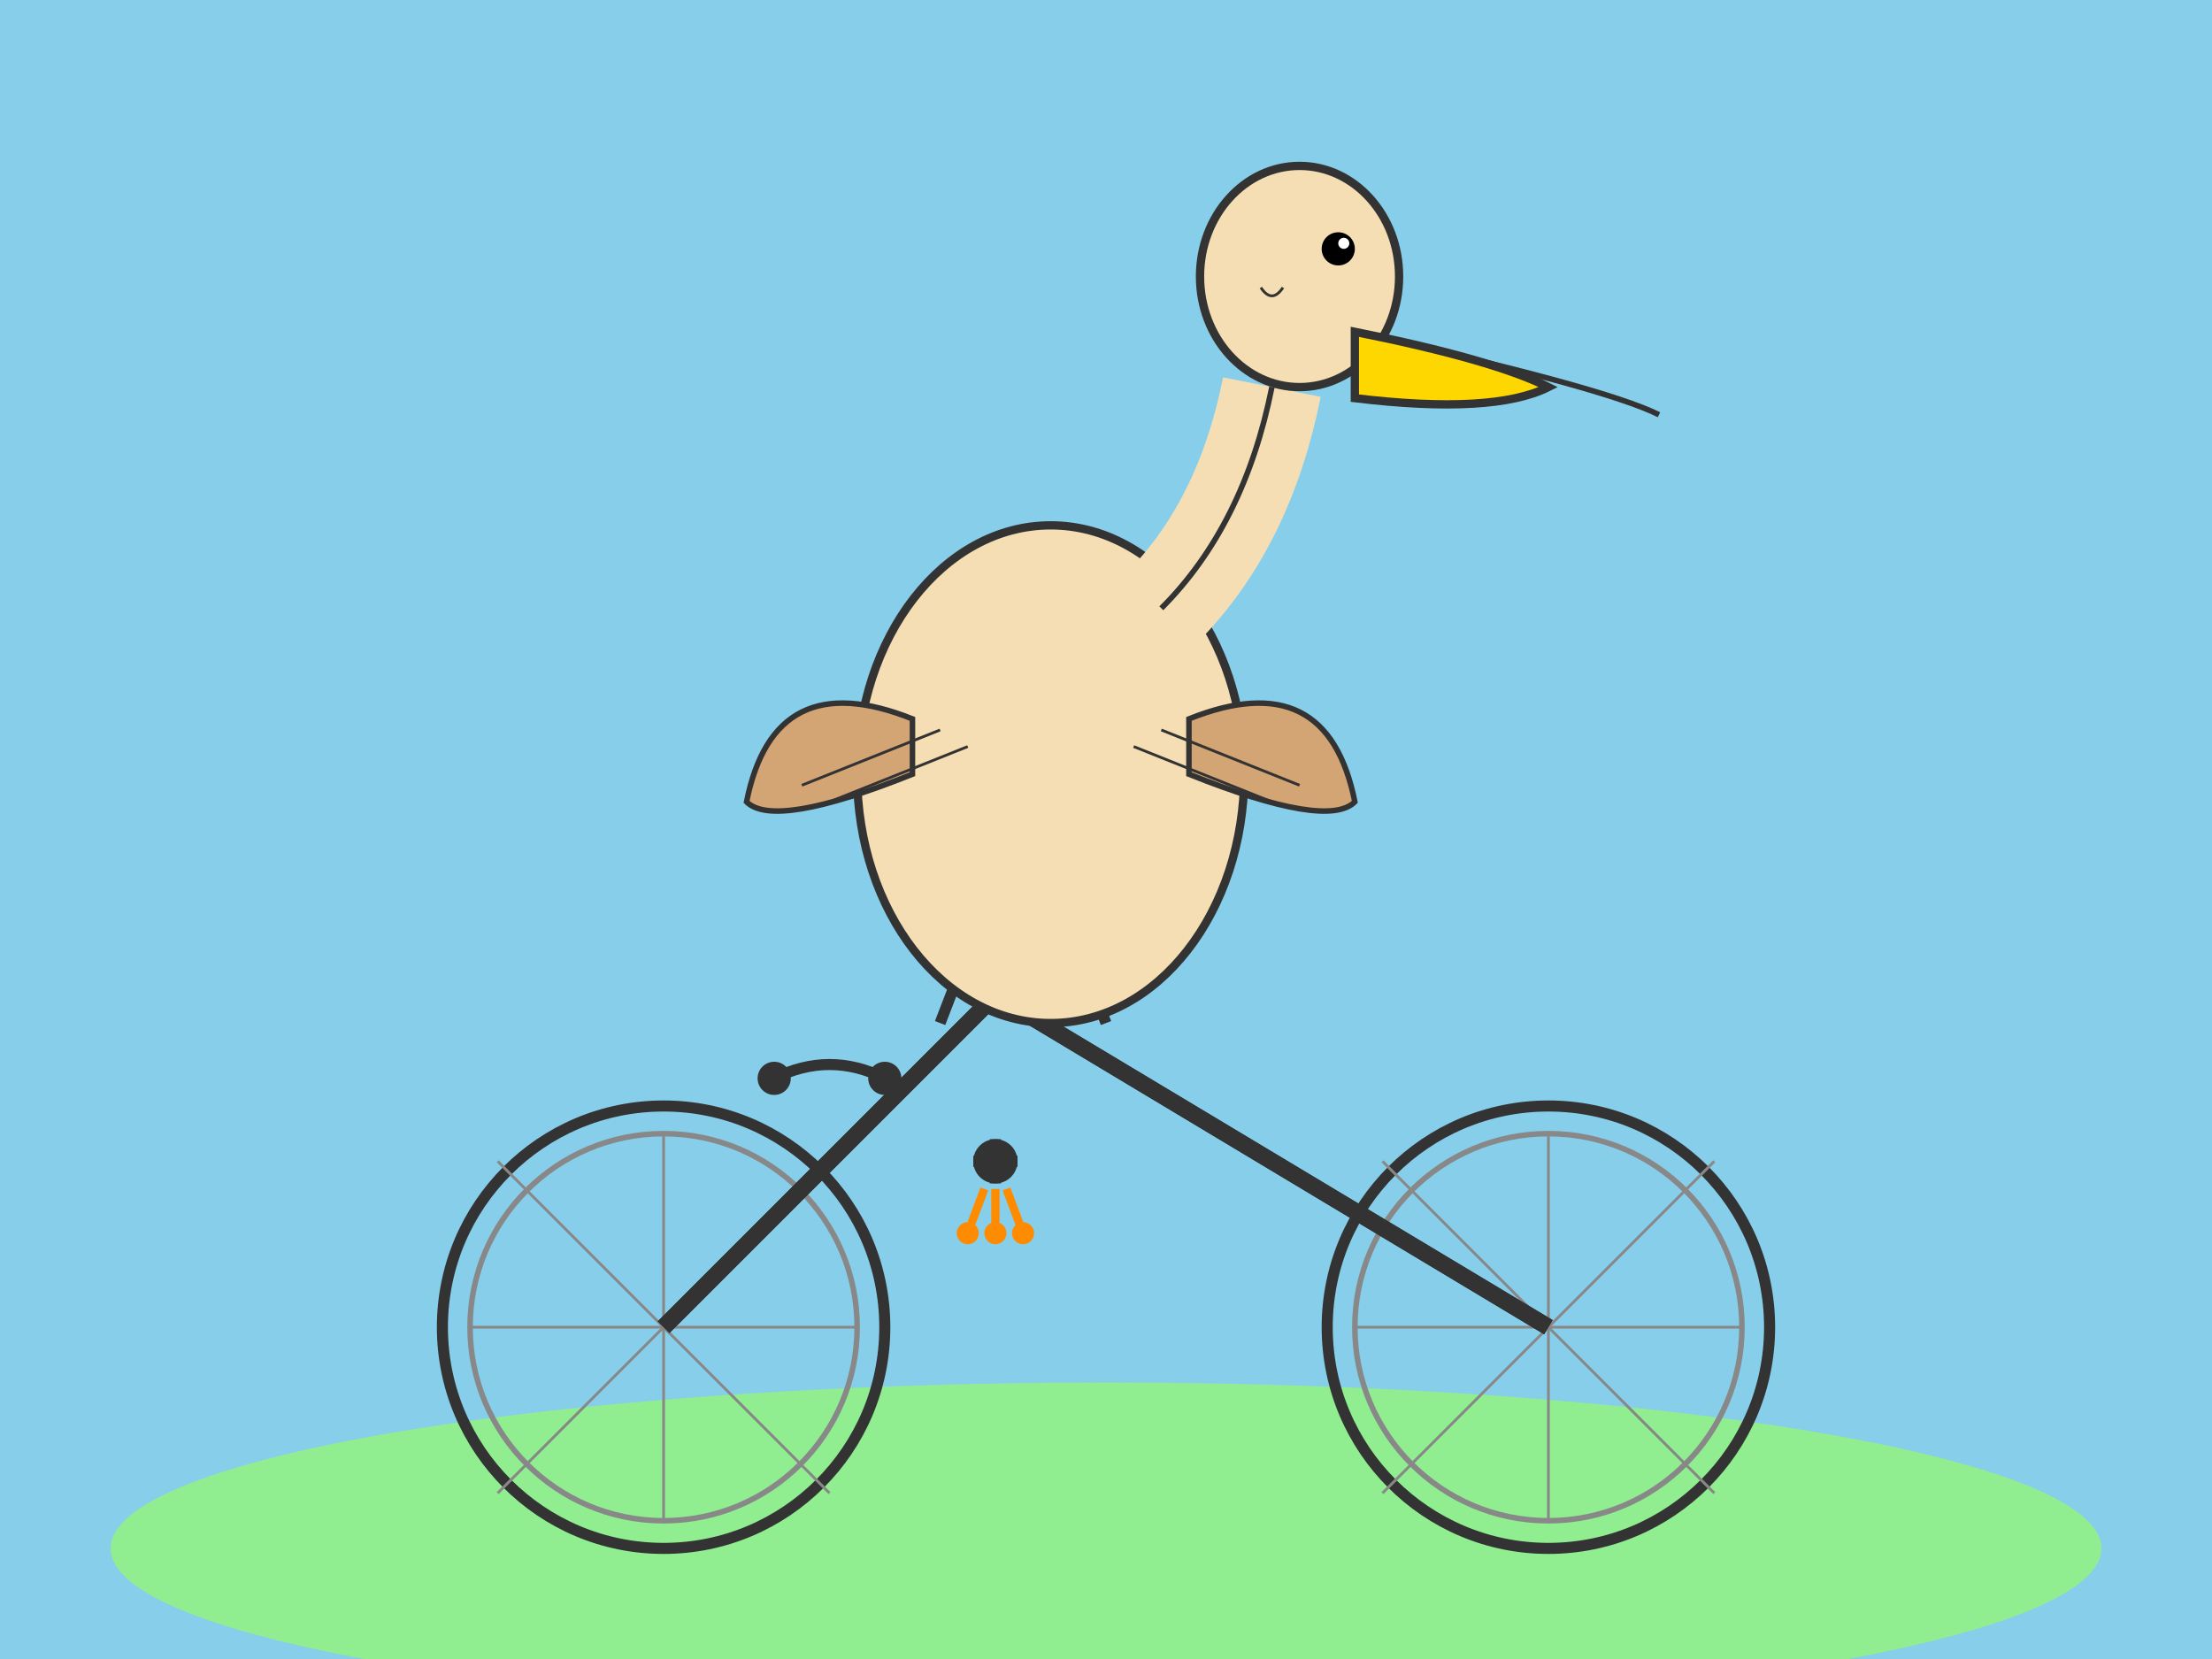
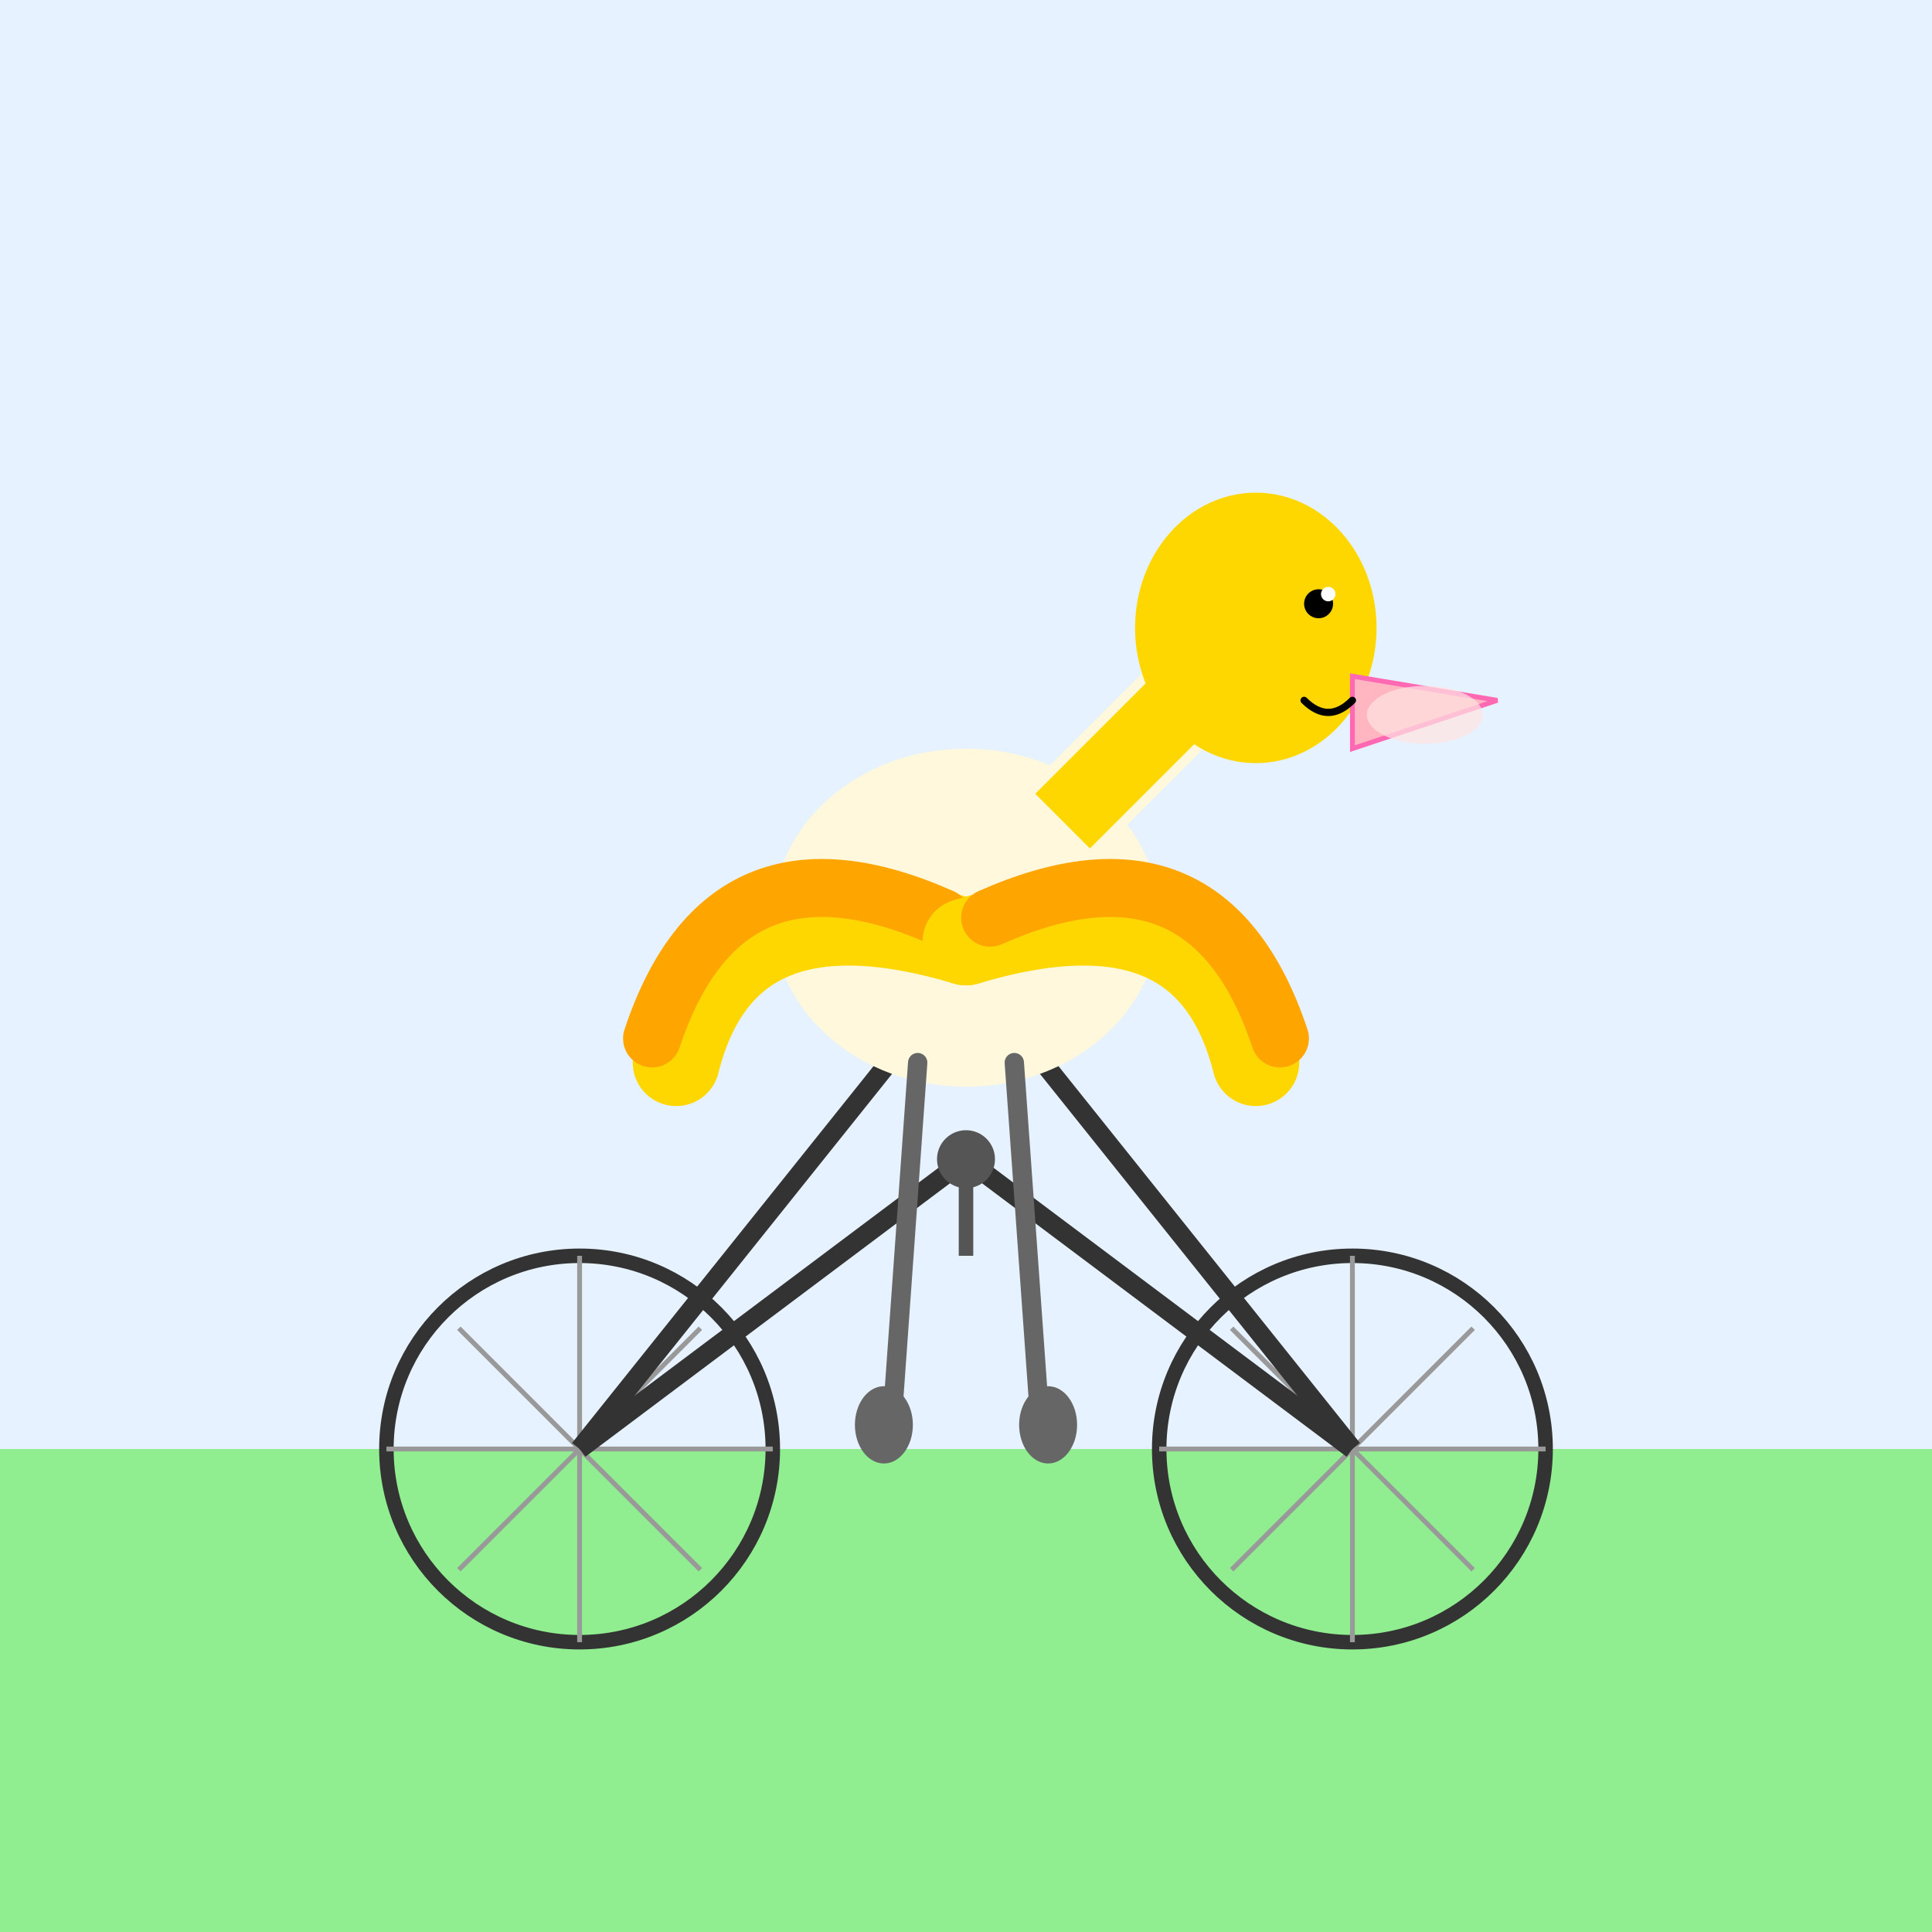
- <svg xmlns="http://www.w3.org/2000/svg" viewBox="0 0 400 300">
-   <rect width="400" height="300" fill="#87CEEB" />
-   <ellipse cx="200" cy="280" rx="180" ry="30" fill="#90EE90" />
-   <circle cx="120" cy="240" r="40" fill="none" stroke="#333" stroke-width="2" />
-   <circle cx="120" cy="240" r="35" fill="none" stroke="#888" stroke-width="1" />
-   <line x1="120" y1="205" x2="120" y2="275" stroke="#888" stroke-width="0.5" />
-   <line x1="85" y1="240" x2="155" y2="240" stroke="#888" stroke-width="0.5" />
-   <line x1="90" y1="210" x2="150" y2="270" stroke="#888" stroke-width="0.5" />
-   <line x1="150" y1="210" x2="90" y2="270" stroke="#888" stroke-width="0.5" />
-   <circle cx="280" cy="240" r="40" fill="none" stroke="#333" stroke-width="2" />
-   <circle cx="280" cy="240" r="35" fill="none" stroke="#888" stroke-width="1" />
-   <line x1="280" y1="205" x2="280" y2="275" stroke="#888" stroke-width="0.5" />
-   <line x1="245" y1="240" x2="315" y2="240" stroke="#888" stroke-width="0.5" />
-   <line x1="250" y1="210" x2="310" y2="270" stroke="#888" stroke-width="0.5" />
-   <line x1="310" y1="210" x2="250" y2="270" stroke="#888" stroke-width="0.5" />
-   <line x1="120" y1="240" x2="180" y2="180" stroke="#333" stroke-width="3" />
-   <line x1="180" y1="180" x2="280" y2="240" stroke="#333" stroke-width="3" />
-   <line x1="180" y1="180" x2="120" y2="240" stroke="#333" stroke-width="3" />
-   <line x1="180" y1="180" x2="280" y2="240" stroke="#333" stroke-width="3" />
-   <ellipse cx="185" cy="170" rx="20" ry="8" fill="#8B4513" stroke="#333" stroke-width="1" />
-   <line x1="175" y1="172" x2="170" y2="185" stroke="#333" stroke-width="2" />
-   <line x1="195" y1="172" x2="200" y2="185" stroke="#333" stroke-width="2" />
-   <path d="M 140 195 Q 150 190 160 195" stroke="#333" stroke-width="2" fill="none" />
-   <circle cx="140" cy="195" r="3" fill="#333" />
-   <circle cx="160" cy="195" r="3" fill="#333" />
-   <circle cx="180" cy="210" r="4" fill="#333" />
-   <line x1="180" y1="206" x2="180" y2="214" stroke="#333" stroke-width="2" />
-   <line x1="176" y1="210" x2="184" y2="210" stroke="#333" stroke-width="2" />
-   <ellipse cx="190" cy="140" rx="35" ry="45" fill="#F5DEB3" stroke="#333" stroke-width="1.5" />
-   <path d="M 210 110 Q 225 95 230 70" stroke="#F5DEB3" stroke-width="18" fill="none" />
-   <path d="M 210 110 Q 225 95 230 70" stroke="#333" stroke-width="1" fill="none" />
-   <ellipse cx="235" cy="50" rx="18" ry="20" fill="#F5DEB3" stroke="#333" stroke-width="1.5" />
-   <circle cx="242" cy="45" r="3" fill="#000" />
-   <circle cx="243" cy="44" r="1" fill="#FFF" />
-   <path d="M 245 60 Q 270 65 280 70 Q 270 75 245 72 Z" fill="#FFD700" stroke="#333" stroke-width="1.5" />
-   <path d="M 245 60 Q 290 70 300 75" stroke="#333" stroke-width="1" fill="none" />
-   <path d="M 165 130 Q 140 120 135 145 Q 140 150 165 140 Z" fill="#D4A574" stroke="#333" stroke-width="1" />
-   <path d="M 215 130 Q 240 120 245 145 Q 240 150 215 140 Z" fill="#D4A574" stroke="#333" stroke-width="1" />
-   <line x1="170" y1="132" x2="145" y2="142" stroke="#333" stroke-width="0.5" />
-   <line x1="175" y1="135" x2="150" y2="145" stroke="#333" stroke-width="0.5" />
-   <line x1="210" y1="132" x2="235" y2="142" stroke="#333" stroke-width="0.5" />
-   <line x1="205" y1="135" x2="230" y2="145" stroke="#333" stroke-width="0.5" />
-   <g transform="translate(180, 215)">
-     <path d="M -2 0 L -5 8 M 0 0 L 0 8 M 2 0 L 5 8" stroke="#FF8C00" stroke-width="1.5" fill="none" />
-     <circle cx="-5" cy="8" r="2" fill="#FF8C00" />
-     <circle cx="0" cy="8" r="2" fill="#FF8C00" />
-     <circle cx="5" cy="8" r="2" fill="#FF8C00" />
-   </g>
-   <path d="M 228 52 Q 230 55 232 52" stroke="#333" stroke-width="0.5" fill="none" />
+ <svg xmlns="http://www.w3.org/2000/svg" viewBox="0 0 400 400">
+   <rect width="400" height="400" fill="#e6f2ff" />
+   <rect y="300" width="400" height="100" fill="#90EE90" />
+   <circle cx="120" cy="300" r="40" fill="none" stroke="#333" stroke-width="3" />
+   <circle cx="280" cy="300" r="40" fill="none" stroke="#333" stroke-width="3" />
+   <line x1="120" y1="260" x2="120" y2="340" stroke="#999" stroke-width="1" />
+   <line x1="80" y1="300" x2="160" y2="300" stroke="#999" stroke-width="1" />
+   <line x1="95" y1="275" x2="145" y2="325" stroke="#999" stroke-width="1" />
+   <line x1="145" y1="275" x2="95" y2="325" stroke="#999" stroke-width="1" />
+   <line x1="280" y1="260" x2="280" y2="340" stroke="#999" stroke-width="1" />
+   <line x1="240" y1="300" x2="320" y2="300" stroke="#999" stroke-width="1" />
+   <line x1="255" y1="275" x2="305" y2="325" stroke="#999" stroke-width="1" />
+   <line x1="305" y1="275" x2="255" y2="325" stroke="#999" stroke-width="1" />
+   <line x1="120" y1="300" x2="200" y2="240" stroke="#333" stroke-width="4" />
+   <line x1="200" y1="240" x2="280" y2="300" stroke="#333" stroke-width="4" />
+   <line x1="120" y1="300" x2="200" y2="200" stroke="#333" stroke-width="4" />
+   <line x1="200" y1="200" x2="280" y2="300" stroke="#333" stroke-width="4" />
+   <line x1="200" y1="200" x2="180" y2="180" stroke="#333" stroke-width="3" />
+   <line x1="180" y1="180" x2="160" y2="185" stroke="#333" stroke-width="3" />
+   <line x1="180" y1="180" x2="200" y2="175" stroke="#333" stroke-width="3" />
+   <ellipse cx="200" cy="200" rx="18" ry="8" fill="#8B4513" />
+   <circle cx="200" cy="240" r="6" fill="#555" />
+   <line x1="200" y1="240" x2="200" y2="260" stroke="#555" stroke-width="3" />
+   <ellipse cx="200" cy="190" rx="40" ry="35" fill="#FFF8DC" />
+   <path d="M 220 170 Q 240 150 250 140" fill="none" stroke="#FFF8DC" stroke-width="20" stroke-linecap="round" />
+   <path d="M 220 170 Q 240 150 250 140" fill="none" stroke="#FFD700" stroke-width="16" />
+   <ellipse cx="260" cy="130" rx="25" ry="28" fill="#FFD700" />
+   <circle cx="273" cy="125" r="3" fill="#000" />
+   <circle cx="275" cy="123" r="1.5" fill="#fff" />
+   <path d="M 280 140 L 310 145 L 280 155 Z" fill="#FFB6C1" stroke="#FF69B4" stroke-width="1" />
+   <ellipse cx="295" cy="148" rx="12" ry="6" fill="#FFE4E1" opacity="0.7" />
+   <path d="M 200 195 Q 150 180 140 220" fill="none" stroke="#FFD700" stroke-width="18" stroke-linecap="round" />
+   <path d="M 195 190 Q 150 170 135 215" fill="none" stroke="#FFA500" stroke-width="12" stroke-linecap="round" />
+   <path d="M 200 195 Q 250 180 260 220" fill="none" stroke="#FFD700" stroke-width="18" stroke-linecap="round" />
+   <path d="M 205 190 Q 250 170 265 215" fill="none" stroke="#FFA500" stroke-width="12" stroke-linecap="round" />
+   <line x1="190" y1="220" x2="185" y2="290" stroke="#666" stroke-width="4" stroke-linecap="round" />
+   <line x1="210" y1="220" x2="215" y2="290" stroke="#666" stroke-width="4" stroke-linecap="round" />
+   <ellipse cx="183" cy="295" rx="6" ry="8" fill="#666" />
+   <ellipse cx="217" cy="295" rx="6" ry="8" fill="#666" />
+   <path d="M 270 145 Q 275 150 280 145" fill="none" stroke="#000" stroke-width="1.5" stroke-linecap="round" />
</svg>
